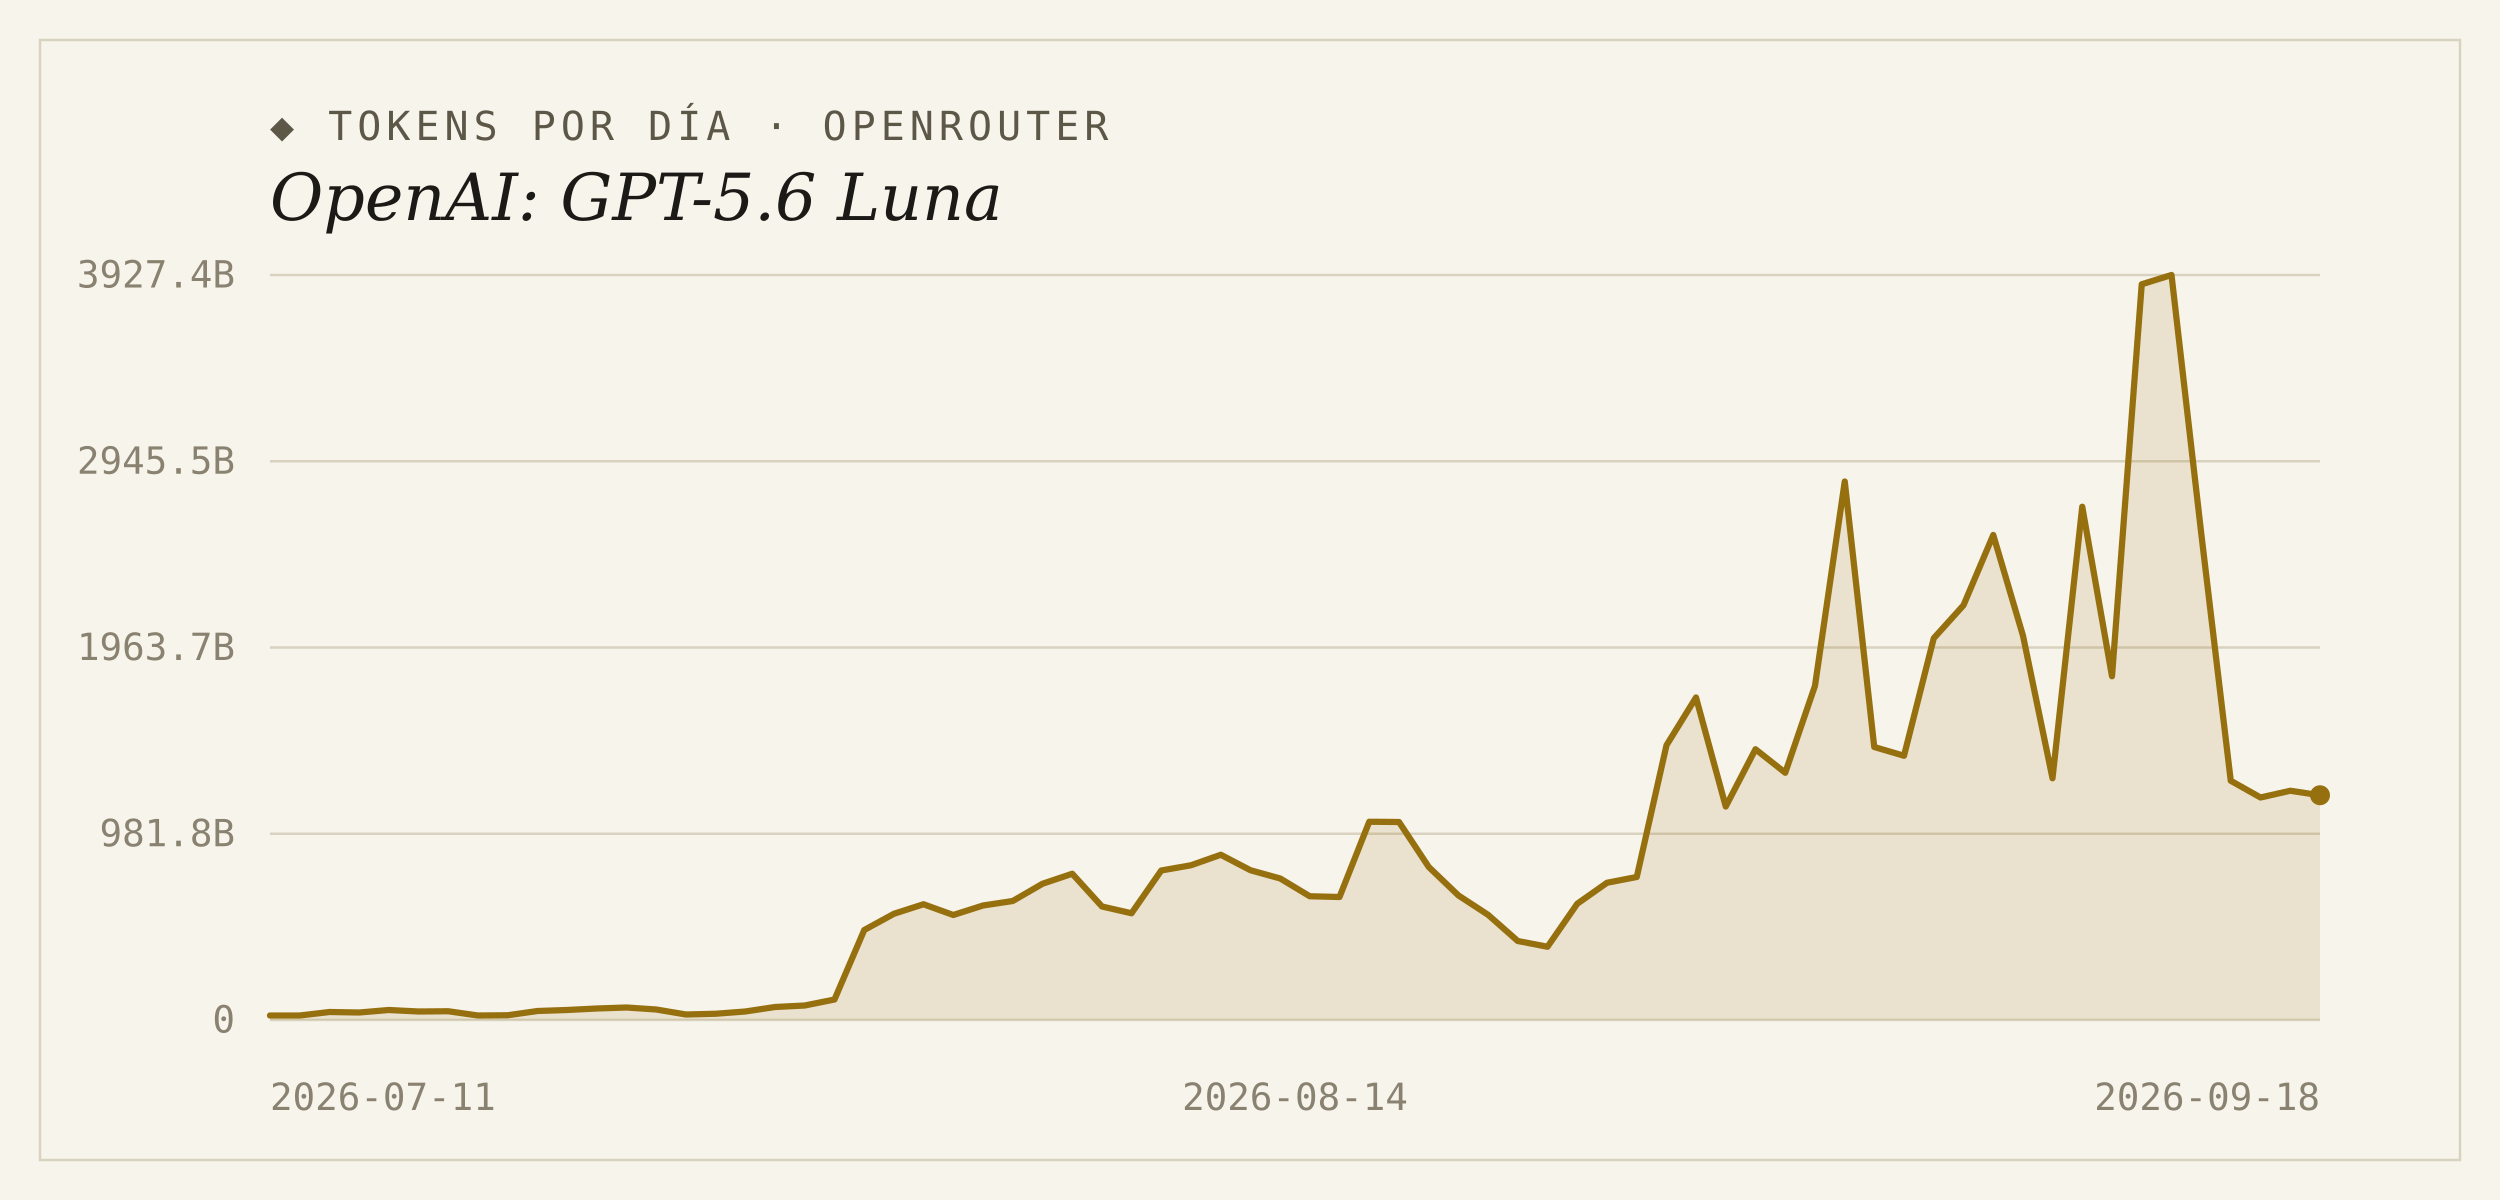
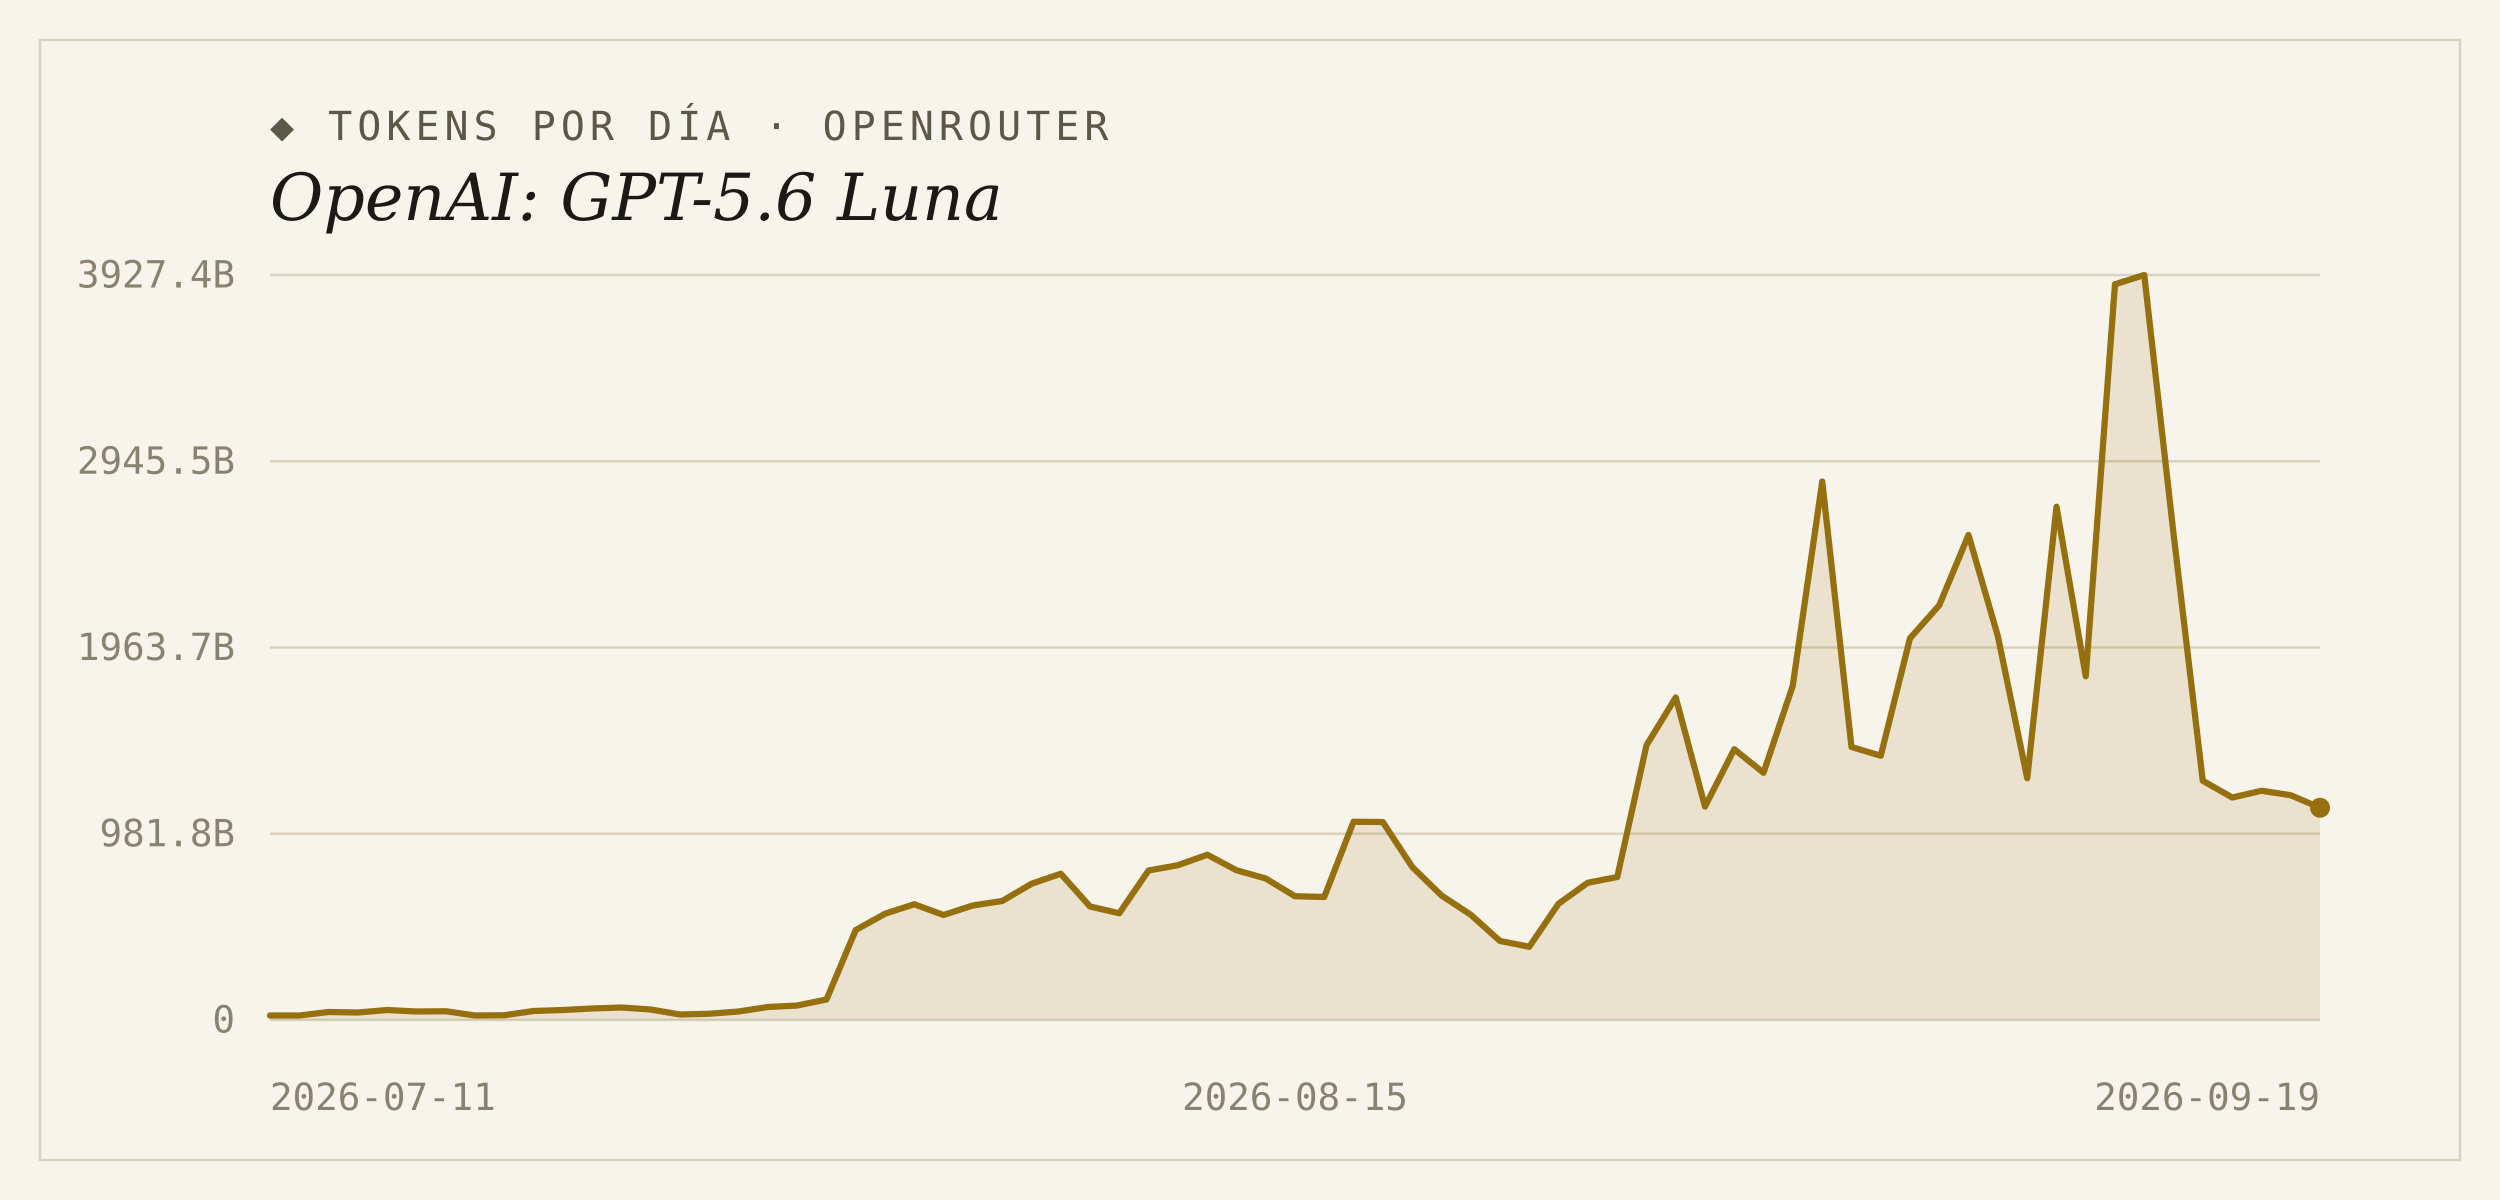
<svg xmlns="http://www.w3.org/2000/svg" width="1000" height="480" viewBox="0 0 1000 480">
  <rect width="1000" height="480" fill="#f7f4ec" />
  <rect x="16" y="16" width="968" height="448" fill="none" stroke="#d9d2bf" stroke-width="1" />
  <text x="108" y="56" font-family="'DejaVu Sans Mono', Consolas, monospace" font-size="16" letter-spacing="2" fill="#5d5748">◆ TOKENS POR DÍA · OPENROUTER</text>
  <text x="108" y="88" font-family="Georgia, 'DejaVu Serif', serif" font-size="26" font-style="italic" fill="#1c1a16">OpenAI: GPT-5.6 Luna</text>
  <line x1="108" y1="408.0" x2="928" y2="408.0" stroke="#d9d2bf" stroke-width="1" />
  <text x="94" y="413" text-anchor="end" font-family="'DejaVu Sans Mono', Consolas, monospace" font-size="15" fill="#8a8271">0</text>
  <line x1="108" y1="333.5" x2="928" y2="333.5" stroke="#d9d2bf" stroke-width="1" />
  <text x="94" y="338.5" text-anchor="end" font-family="'DejaVu Sans Mono', Consolas, monospace" font-size="15" fill="#8a8271">981.8B</text>
  <line x1="108" y1="259.0" x2="928" y2="259.0" stroke="#d9d2bf" stroke-width="1" />
  <text x="94" y="264" text-anchor="end" font-family="'DejaVu Sans Mono', Consolas, monospace" font-size="15" fill="#8a8271">1963.7B</text>
  <line x1="108" y1="184.5" x2="928" y2="184.5" stroke="#d9d2bf" stroke-width="1" />
  <text x="94" y="189.5" text-anchor="end" font-family="'DejaVu Sans Mono', Consolas, monospace" font-size="15" fill="#8a8271">2945.5B</text>
  <line x1="108" y1="110.0" x2="928" y2="110.0" stroke="#d9d2bf" stroke-width="1" />
  <text x="94" y="115" text-anchor="end" font-family="'DejaVu Sans Mono', Consolas, monospace" font-size="15" fill="#8a8271">3927.4B</text>
-   <path d="M 108,408.0 L 108.0,406.2 L 119.9,406.2 L 131.8,404.8 L 143.7,405.0 L 155.5,404.0 L 167.4,404.6 L 179.3,404.5 L 191.2,406.2 L 203.1,406.1 L 215.0,404.4 L 226.8,404.0 L 238.7,403.4 L 250.6,403.0 L 262.5,403.8 L 274.4,405.8 L 286.3,405.5 L 298.1,404.6 L 310.0,402.8 L 321.9,402.2 L 333.8,399.8 L 345.7,372.0 L 357.6,365.5 L 369.4,361.7 L 381.3,366.0 L 393.2,362.2 L 405.1,360.4 L 417.0,353.5 L 428.9,349.5 L 440.8,362.6 L 452.6,365.3 L 464.5,348.2 L 476.4,346.1 L 488.3,341.9 L 500.2,348.1 L 512.1,351.4 L 523.9,358.5 L 535.8,358.8 L 547.7,328.7 L 559.6,328.8 L 571.5,346.8 L 583.4,358.2 L 595.2,365.9 L 607.1,376.4 L 619.0,378.7 L 630.9,361.5 L 642.8,353.1 L 654.7,350.8 L 666.6,298.1 L 678.4,279.0 L 690.3,322.6 L 702.2,299.7 L 714.1,309.1 L 726.0,274.3 L 737.9,192.6 L 749.7,298.8 L 761.6,302.3 L 773.5,255.3 L 785.4,242.1 L 797.3,214.0 L 809.2,254.3 L 821.0,311.3 L 832.9,202.7 L 844.8,270.5 L 856.7,113.7 L 868.6,110.0 L 880.5,213.4 L 892.3,312.3 L 904.2,319.0 L 916.1,316.3 L 928.0,318.1 L 928.0,408.0 Z" fill="#96700f" fill-opacity="0.14" />
-   <polyline points="108.0,406.2 119.9,406.2 131.8,404.8 143.7,405.0 155.5,404.0 167.4,404.6 179.3,404.5 191.2,406.2 203.1,406.1 215.0,404.4 226.8,404.0 238.7,403.4 250.6,403.0 262.5,403.8 274.4,405.8 286.3,405.5 298.1,404.6 310.0,402.8 321.9,402.2 333.8,399.8 345.7,372.0 357.6,365.5 369.4,361.7 381.3,366.0 393.2,362.2 405.1,360.4 417.0,353.5 428.9,349.5 440.8,362.6 452.6,365.3 464.5,348.2 476.4,346.1 488.3,341.9 500.2,348.1 512.1,351.4 523.9,358.5 535.8,358.8 547.7,328.7 559.6,328.8 571.5,346.8 583.4,358.2 595.2,365.9 607.1,376.4 619.0,378.7 630.9,361.5 642.8,353.1 654.7,350.8 666.6,298.1 678.4,279.0 690.3,322.6 702.2,299.7 714.1,309.1 726.0,274.3 737.9,192.6 749.7,298.8 761.6,302.3 773.5,255.3 785.4,242.1 797.3,214.0 809.2,254.3 821.0,311.3 832.9,202.7 844.8,270.5 856.7,113.7 868.6,110.0 880.5,213.4 892.3,312.3 904.2,319.0 916.1,316.3 928.0,318.1" fill="none" stroke="#96700f" stroke-width="2.5" stroke-linejoin="round" stroke-linecap="round" />
-   <circle cx="928.0" cy="318.1" r="4" fill="#96700f" />
+   <path d="M 108,408.0 L 108.0,406.2 L 119.7,406.2 L 131.4,404.8 L 143.1,405.0 L 154.9,404.0 L 166.6,404.6 L 178.3,404.5 L 190.0,406.2 L 201.7,406.1 L 213.4,404.4 L 225.1,404.0 L 236.9,403.4 L 248.6,403.0 L 260.3,403.8 L 272.0,405.8 L 283.7,405.5 L 295.4,404.6 L 307.1,402.8 L 318.9,402.2 L 330.6,399.8 L 342.3,372.0 L 354.0,365.5 L 365.7,361.7 L 377.4,366.0 L 389.1,362.2 L 400.9,360.4 L 412.6,353.5 L 424.3,349.5 L 436.0,362.6 L 447.7,365.3 L 459.4,348.2 L 471.1,346.1 L 482.9,341.9 L 494.6,348.1 L 506.3,351.4 L 518.0,358.5 L 529.7,358.8 L 541.4,328.7 L 553.1,328.8 L 564.9,346.8 L 576.6,358.2 L 588.3,365.9 L 600.0,376.4 L 611.7,378.7 L 623.4,361.5 L 635.1,353.1 L 646.9,350.8 L 658.6,298.1 L 670.3,279.0 L 682.0,322.6 L 693.7,299.7 L 705.4,309.1 L 717.1,274.3 L 728.9,192.6 L 740.6,298.8 L 752.3,302.3 L 764.0,255.3 L 775.7,242.1 L 787.4,214.0 L 799.1,254.3 L 810.9,311.3 L 822.6,202.7 L 834.3,270.5 L 846.0,113.7 L 857.7,110.0 L 869.4,213.4 L 881.1,312.3 L 892.9,319.0 L 904.6,316.3 L 916.3,318.1 L 928.0,323.1 L 928.0,408.0 Z" fill="#96700f" fill-opacity="0.14" />
+   <polyline points="108.0,406.2 119.7,406.2 131.4,404.8 143.1,405.0 154.9,404.0 166.6,404.6 178.3,404.5 190.0,406.2 201.7,406.1 213.4,404.4 225.1,404.0 236.9,403.4 248.6,403.0 260.3,403.8 272.0,405.8 283.7,405.5 295.4,404.6 307.1,402.8 318.9,402.2 330.6,399.8 342.3,372.0 354.0,365.5 365.7,361.7 377.4,366.0 389.1,362.2 400.9,360.4 412.6,353.5 424.3,349.5 436.0,362.6 447.7,365.3 459.4,348.2 471.1,346.1 482.9,341.9 494.6,348.1 506.3,351.4 518.0,358.5 529.7,358.8 541.4,328.7 553.1,328.8 564.9,346.8 576.6,358.2 588.3,365.9 600.0,376.4 611.7,378.7 623.4,361.5 635.1,353.1 646.9,350.8 658.6,298.1 670.3,279.0 682.0,322.6 693.7,299.7 705.4,309.1 717.1,274.3 728.9,192.6 740.6,298.8 752.3,302.3 764.0,255.3 775.7,242.1 787.4,214.0 799.1,254.3 810.9,311.3 822.6,202.7 834.3,270.5 846.0,113.7 857.7,110.0 869.4,213.4 881.1,312.3 892.9,319.0 904.6,316.3 916.3,318.1 928.0,323.1" fill="none" stroke="#96700f" stroke-width="2.5" stroke-linejoin="round" stroke-linecap="round" />
+   <circle cx="928.0" cy="323.1" r="4" fill="#96700f" />
  <text x="108" y="444" text-anchor="start" font-family="'DejaVu Sans Mono', Consolas, monospace" font-size="15" fill="#8a8271">2026-07-11</text>
-   <text x="518" y="444" text-anchor="middle" font-family="'DejaVu Sans Mono', Consolas, monospace" font-size="15" fill="#8a8271">2026-08-14</text>
-   <text x="928" y="444" text-anchor="end" font-family="'DejaVu Sans Mono', Consolas, monospace" font-size="15" fill="#8a8271">2026-09-18</text>
+   <text x="518" y="444" text-anchor="middle" font-family="'DejaVu Sans Mono', Consolas, monospace" font-size="15" fill="#8a8271">2026-08-15</text>
+   <text x="928" y="444" text-anchor="end" font-family="'DejaVu Sans Mono', Consolas, monospace" font-size="15" fill="#8a8271">2026-09-19</text>
</svg>
